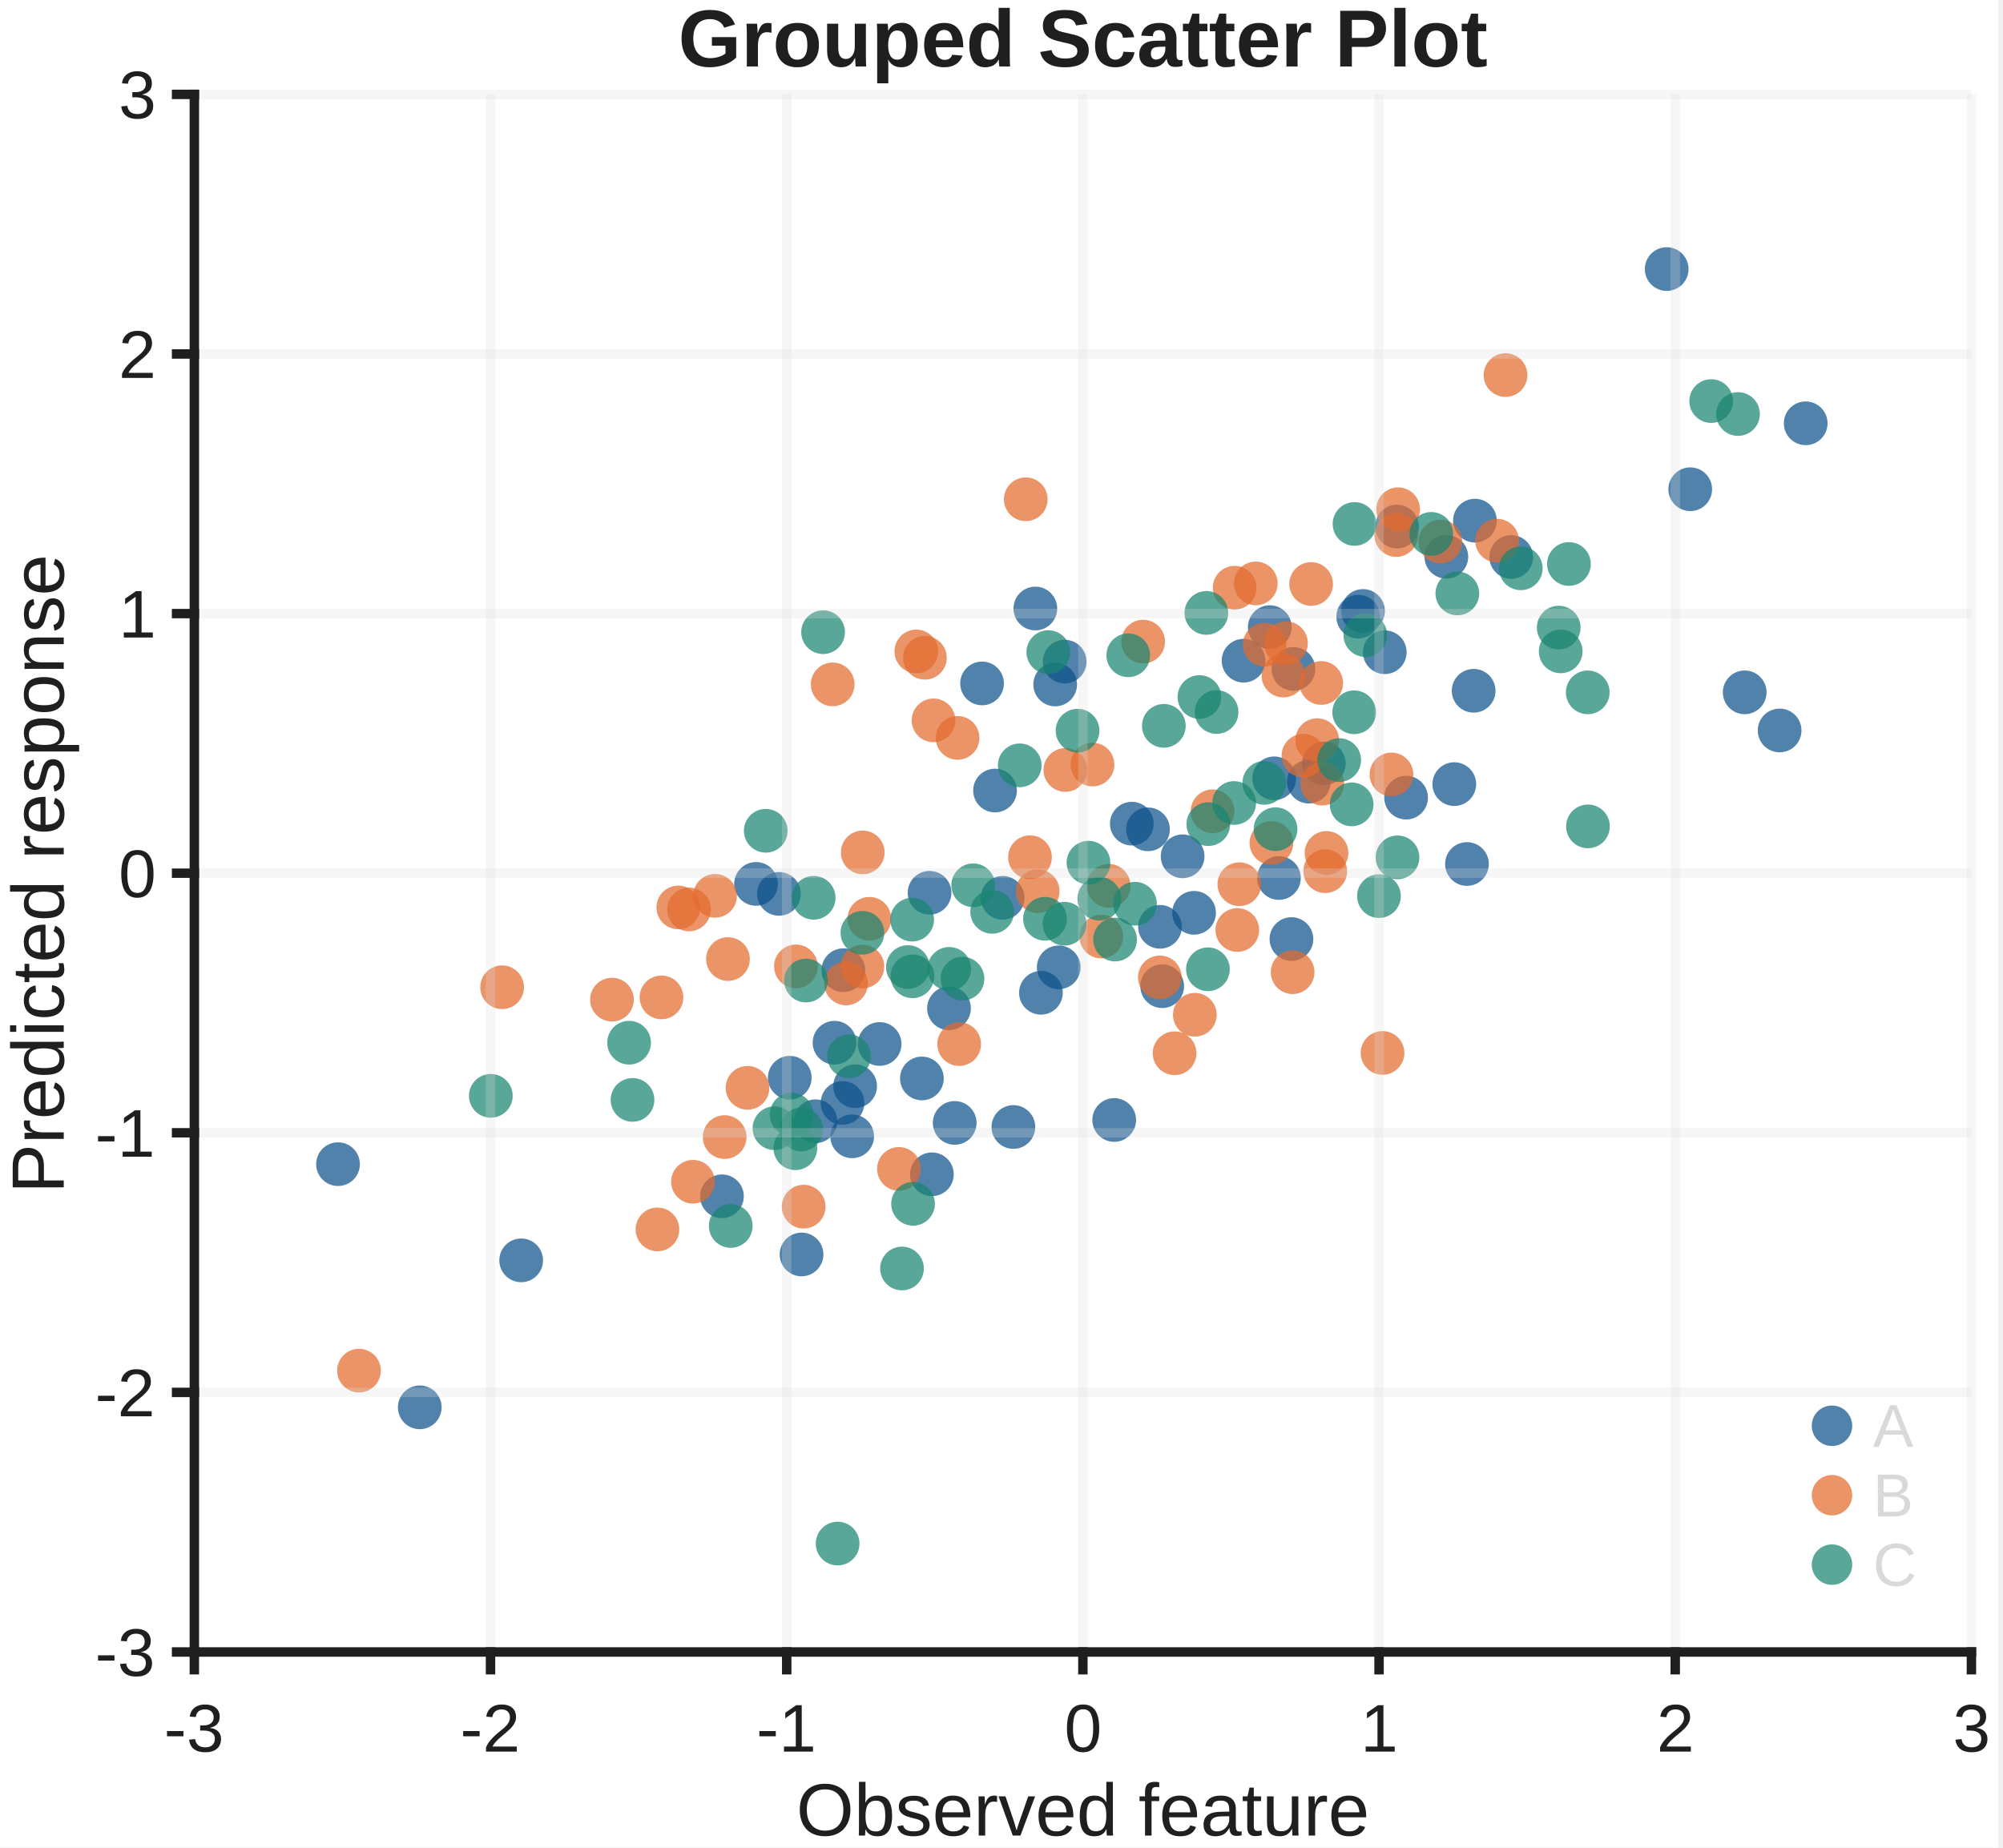
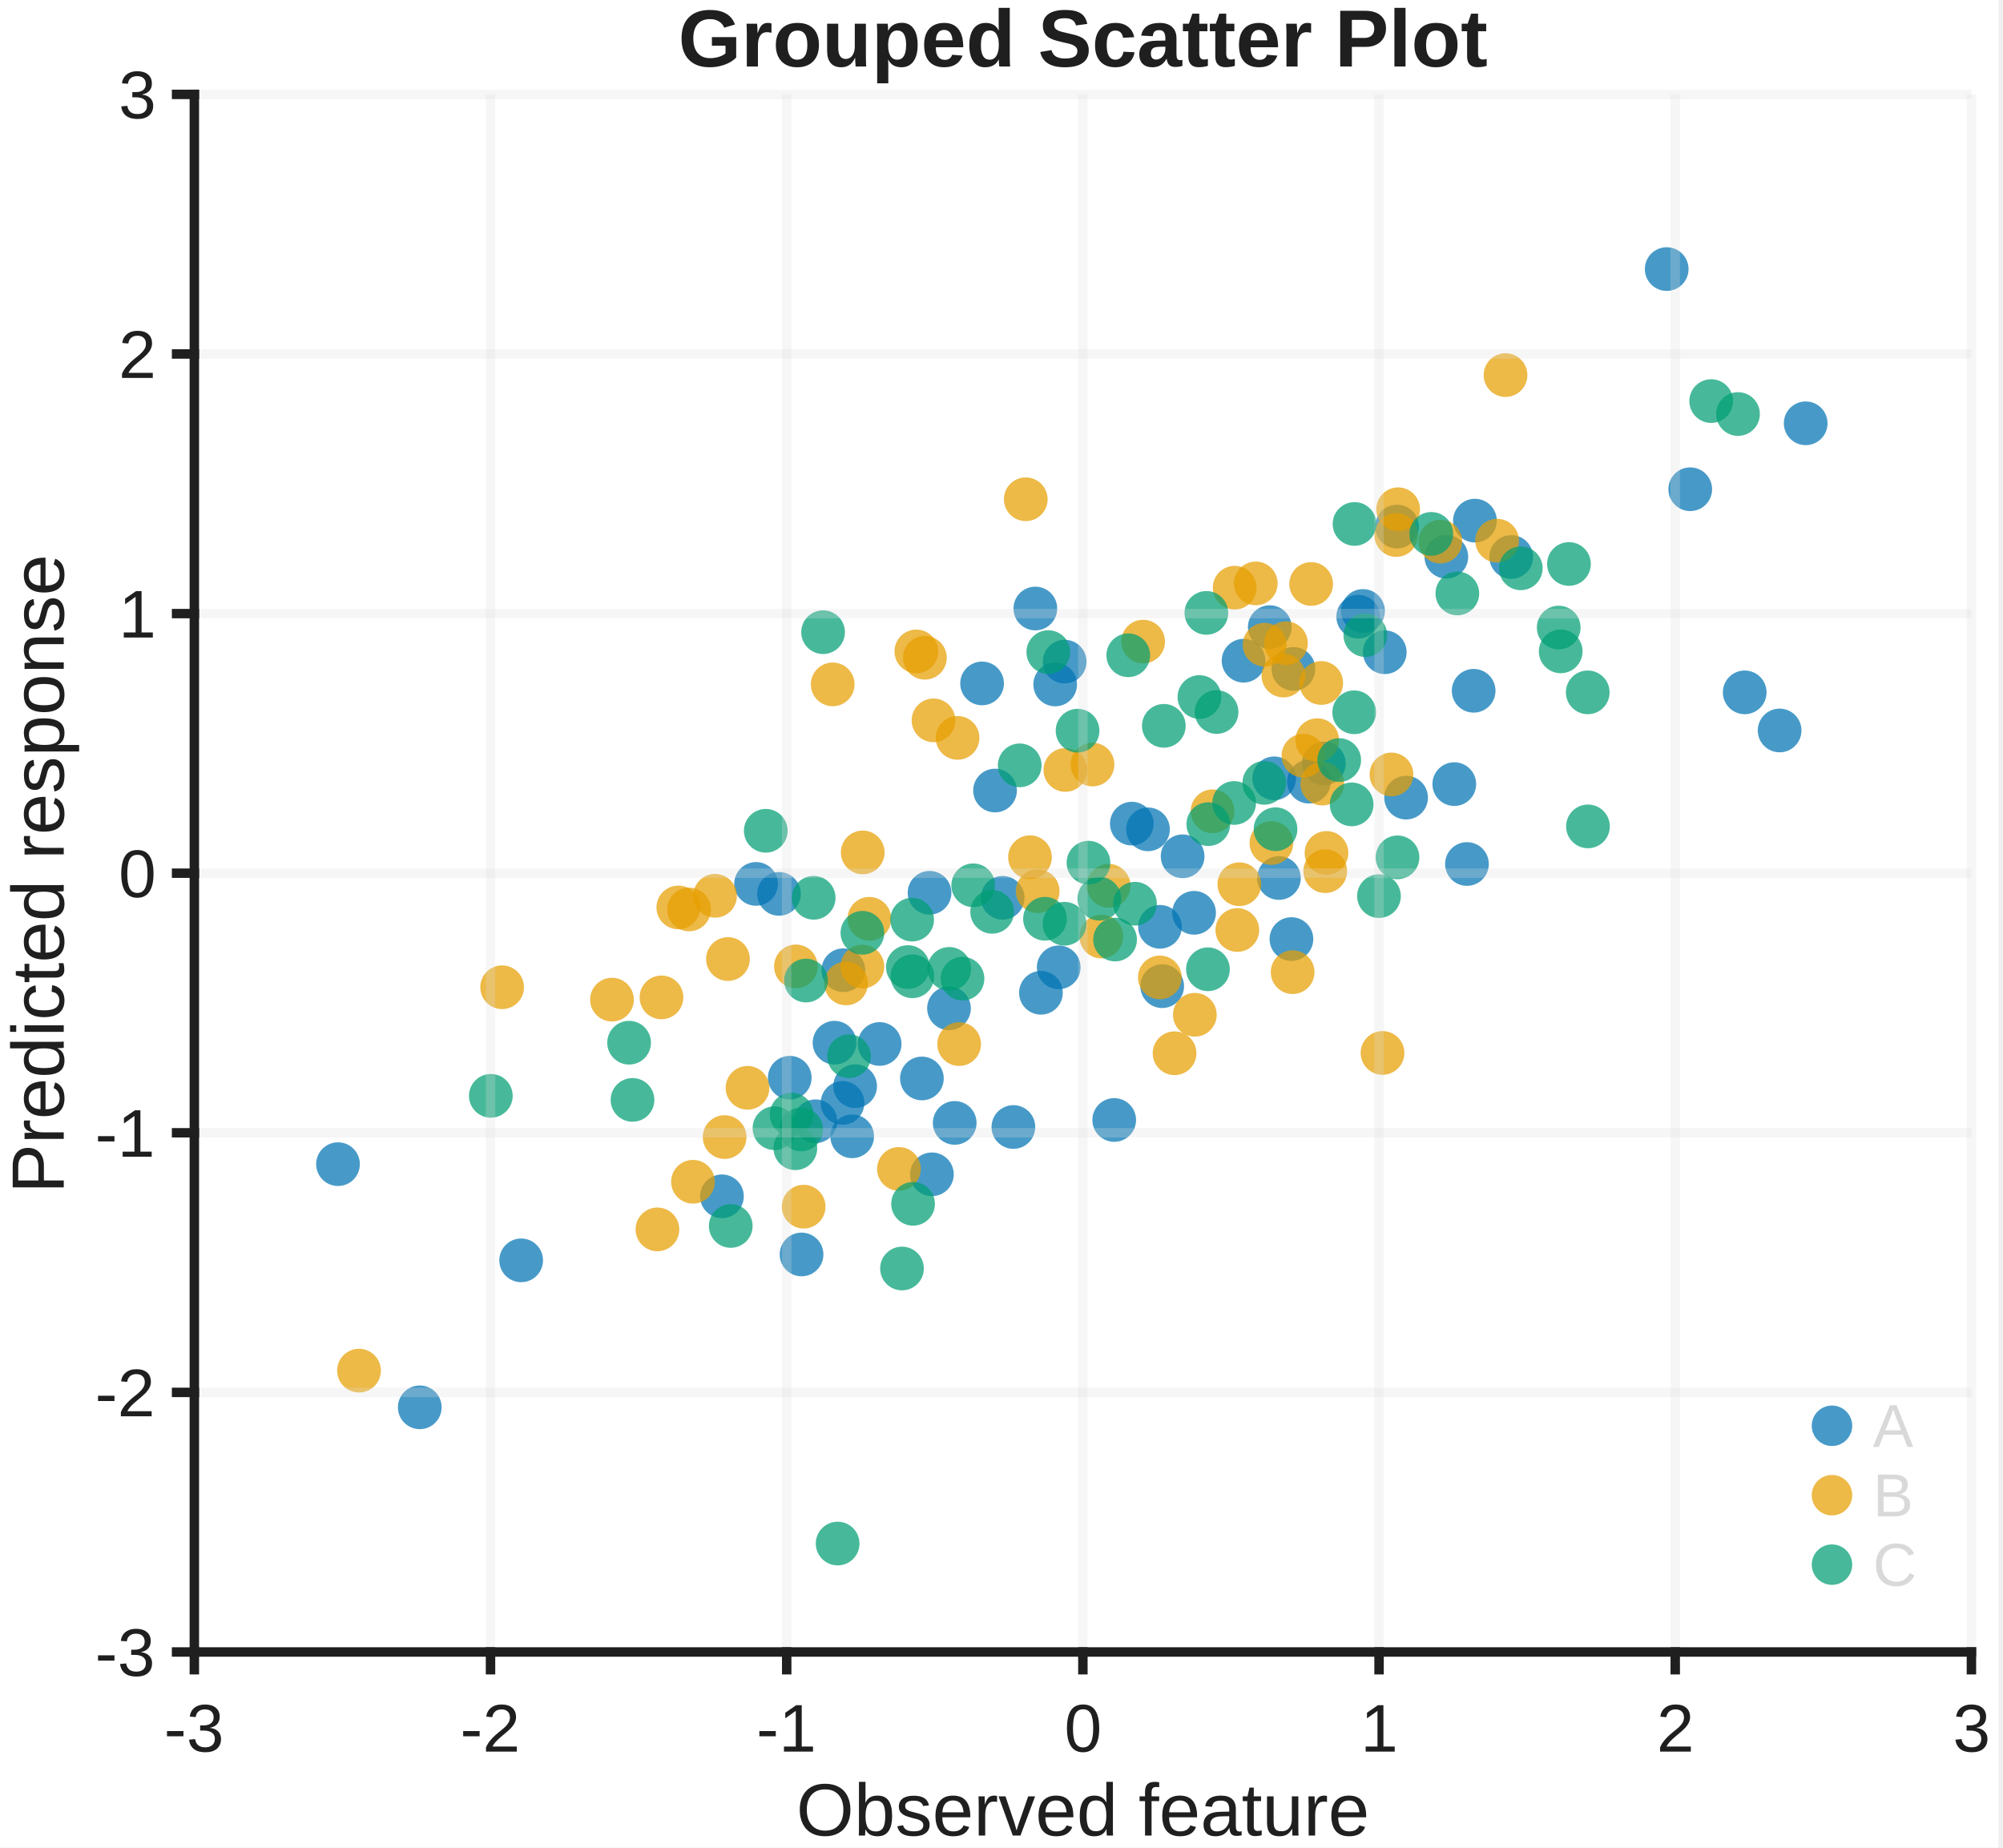
<svg xmlns="http://www.w3.org/2000/svg" width="104.775mm" height="96.661mm" viewBox="0 0 297 274" version="1.2" baseProfile="tiny">
  <defs>
</defs>
  <g fill="none" stroke="black" stroke-width="1" fill-rule="evenodd" stroke-linecap="square" stroke-linejoin="bevel">
    <g fill="#ffffff" fill-opacity="1" stroke="none" transform="matrix(0.5,0,0,0.5,-15.6832,-7.5)" font-family=".AppleSystemUIFont" font-size="13" font-weight="400" font-style="normal">
      <path vector-effect="none" fill-rule="evenodd" d="M30,14 L624,14 L624,563 L30,563 L30,14" />
    </g>
    <g fill="#ffffff" fill-opacity="1" stroke="none" transform="matrix(5e-05,0,0,5e-05,-15.6832,-7.5)" font-family=".AppleSystemUIFont" font-size="13" font-weight="400" font-style="normal">
      <path vector-effect="none" fill-rule="evenodd" d="M890000,430000 L890000,5.05e+06 L6.16e+06,5.05e+06 L6.16e+06,430000 L890000,430000" />
    </g>
    <g fill="#1f1f1f" fill-opacity="1" stroke="#1f1f1f" stroke-opacity="1" stroke-width="1" stroke-linecap="square" stroke-linejoin="bevel" transform="matrix(0.5,0,0,0.5,100.567,10)" font-family="Arial" font-size="24" font-weight="700" font-style="normal">
      <text fill="#1f1f1f" fill-opacity="1" stroke="none" xml:space="preserve" x="0" y="-0.281" font-family="Arial" font-size="24" font-weight="700" font-style="normal">Grouped Scatter Plot</text>
    </g>
-     <g fill="#0d528a" fill-opacity="0.722" stroke="none" transform="matrix(0.5,0,0,0.5,-15.6832,-7.5)" font-family="Arial" font-size="24" font-weight="700" font-style="normal">
+     <g fill="#0073b3" fill-opacity="0.722" stroke="none" transform="matrix(0.5,0,0,0.5,-15.6832,-7.5)" font-family="Arial" font-size="24" font-weight="700" font-style="normal">
      <circle cx="367.011" cy="259.31" r="6.481" />
      <circle cx="479.533" cy="180.216" r="6.481" />
      <circle cx="445.654" cy="171.186" r="6.481" />
      <circle cx="376.021" cy="307.518" r="6.481" />
      <circle cx="410.637" cy="275.431" r="6.481" />
      <circle cx="265.574" cy="334.672" r="6.481" />
      <circle cx="284.086" cy="352.049" r="6.481" />
      <circle cx="314.491" cy="348.068" r="6.481" />
      <circle cx="322.604" cy="217.713" r="6.481" />
      <circle cx="361.792" cy="347.204" r="6.481" />
      <circle cx="345.331" cy="301.928" r="6.481" />
      <circle cx="312.799" cy="314.083" r="6.481" />
      <circle cx="435.564" cy="196.217" r="6.481" />
      <circle cx="131.604" cy="360.307" r="6.481" />
      <circle cx="407.928" cy="201.018" r="6.481" />
      <circle cx="344.288" cy="218.022" r="6.481" />
      <circle cx="326.446" cy="249.486" r="6.481" />
      <circle cx="371.807" cy="260.992" r="6.481" />
      <circle cx="414.35" cy="293.54" r="6.481" />
      <circle cx="414.94" cy="213.409" r="6.481" />
      <circle cx="385.476" cy="285.753" r="6.481" />
      <circle cx="419.531" cy="246.845" r="6.481" />
      <circle cx="460.288" cy="180.143" r="6.481" />
      <circle cx="347.096" cy="211.246" r="6.481" />
      <circle cx="532.616" cy="160.114" r="6.481" />
      <circle cx="423.955" cy="241.453" r="6.481" />
      <circle cx="245.464" cy="369.842" r="6.481" />
      <circle cx="442.028" cy="208.461" r="6.481" />
      <circle cx="331.893" cy="349.285" r="6.481" />
      <circle cx="559.123" cy="231.667" r="6.481" />
      <circle cx="328.701" cy="281.306" r="6.481" />
      <circle cx="155.852" cy="432.431" r="6.481" />
      <circle cx="262.385" cy="280.135" r="6.481" />
      <circle cx="304.759" cy="334.887" r="6.481" />
      <circle cx="468.765" cy="169.425" r="6.481" />
      <circle cx="566.853" cy="140.556" r="6.481" />
      <circle cx="185.92" cy="388.838" r="6.481" />
      <circle cx="273.194" cy="347.583" r="6.481" />
      <circle cx="525.634" cy="94.811" r="6.481" />
      <circle cx="548.769" cy="220.361" r="6.481" />
      <circle cx="281.462" cy="302.78" r="6.481" />
      <circle cx="468.385" cy="219.894" r="6.481" />
      <circle cx="375.365" cy="289.905" r="6.481" />
      <circle cx="281.224" cy="342.147" r="6.481" />
      <circle cx="340.063" cy="309.473" r="6.481" />
      <circle cx="307.728" cy="363.318" r="6.481" />
      <circle cx="292.227" cy="324.66" r="6.481" />
      <circle cx="434.154" cy="197.921" r="6.481" />
      <circle cx="462.643" cy="247.579" r="6.481" />
      <circle cx="284.958" cy="337.175" r="6.481" />
      <circle cx="278.851" cy="324.284" r="6.481" />
      <circle cx="269.072" cy="387.088" r="6.481" />
      <circle cx="409.237" cy="245.865" r="6.481" />
      <circle cx="255.577" cy="277.181" r="6.481" />
      <circle cx="382.08" cy="268.987" r="6.481" />
      <circle cx="448.349" cy="251.591" r="6.481" />
      <circle cx="338.401" cy="195.492" r="6.481" />
      <circle cx="466.401" cy="271.277" r="6.481" />
      <circle cx="307.029" cy="279.813" r="6.481" />
      <circle cx="400.151" cy="210.972" r="6.481" />
    </g>
-     <g fill="#e36b2e" fill-opacity="0.722" stroke="none" transform="matrix(0.5,0,0,0.5,-15.6832,-7.5)" font-family="Arial" font-size="24" font-weight="700" font-style="normal">
+     <g fill="#e69e00" fill-opacity="0.722" stroke="none" transform="matrix(0.5,0,0,0.5,-15.6832,-7.5)" font-family="Arial" font-size="24" font-weight="700" font-style="normal">
      <circle cx="379.695" cy="327.411" r="6.481" />
      <circle cx="421.994" cy="234.548" r="6.481" />
      <circle cx="424.745" cy="267.992" r="6.481" />
      <circle cx="357.961" cy="292.798" r="6.481" />
      <circle cx="335.563" cy="163.092" r="6.481" />
      <circle cx="315.34" cy="233.869" r="6.481" />
      <circle cx="403.772" cy="188.051" r="6.481" />
      <circle cx="445.991" cy="166.056" r="6.481" />
      <circle cx="360.142" cy="277.74" r="6.481" />
      <circle cx="398.3" cy="290.854" r="6.481" />
      <circle cx="458.511" cy="175.631" r="6.481" />
      <circle cx="390.954" cy="255.637" r="6.481" />
      <circle cx="269.697" cy="372.914" r="6.481" />
      <circle cx="417.903" cy="239.148" r="6.481" />
      <circle cx="408.41" cy="265.043" r="6.481" />
      <circle cx="444.017" cy="244.718" r="6.481" />
      <circle cx="236.876" cy="365.527" r="6.481" />
      <circle cx="308.207" cy="228.675" r="6.481" />
      <circle cx="398.902" cy="277.271" r="6.481" />
      <circle cx="289.182" cy="287.532" r="6.481" />
      <circle cx="235.71" cy="284.756" r="6.481" />
      <circle cx="412.722" cy="205.787" r="6.481" />
      <circle cx="370.371" cy="205.31" r="6.481" />
      <circle cx="339.098" cy="279.336" r="6.481" />
      <circle cx="282.271" cy="306.694" r="6.481" />
      <circle cx="247.247" cy="299.466" r="6.481" />
      <circle cx="253.045" cy="337.662" r="6.481" />
      <circle cx="355.353" cy="241.775" r="6.481" />
      <circle cx="445.43" cy="173.695" r="6.481" />
      <circle cx="424.37" cy="273.405" r="6.481" />
      <circle cx="475.343" cy="175.373" r="6.481" />
      <circle cx="305.647" cy="210.101" r="6.481" />
      <circle cx="137.828" cy="421.547" r="6.481" />
      <circle cx="411.974" cy="215.383" r="6.481" />
      <circle cx="375.326" cy="304.914" r="6.481" />
      <circle cx="315.809" cy="324.688" r="6.481" />
      <circle cx="423.485" cy="247.426" r="6.481" />
      <circle cx="303.112" cy="208.221" r="6.481" />
      <circle cx="477.839" cy="126.258" r="6.481" />
      <circle cx="297.951" cy="361.72" r="6.481" />
      <circle cx="414.705" cy="303.362" r="6.481" />
      <circle cx="246.266" cy="352.271" r="6.481" />
      <circle cx="226.333" cy="379.659" r="6.481" />
      <circle cx="441.36" cy="327.315" r="6.481" />
      <circle cx="227.53" cy="310.84" r="6.481" />
      <circle cx="287.109" cy="301.699" r="6.481" />
      <circle cx="212.851" cy="311.504" r="6.481" />
      <circle cx="336.815" cy="269.263" r="6.481" />
      <circle cx="406.383" cy="206.238" r="6.481" />
      <circle cx="397.511" cy="189.322" r="6.481" />
      <circle cx="180.273" cy="307.834" r="6.481" />
      <circle cx="243.421" cy="280.708" r="6.481" />
      <circle cx="267.399" cy="301.649" r="6.481" />
      <circle cx="347.303" cy="243.384" r="6.481" />
      <circle cx="420.195" cy="188.219" r="6.481" />
      <circle cx="287.213" cy="267.839" r="6.481" />
      <circle cx="232.524" cy="284.164" r="6.481" />
      <circle cx="423.185" cy="217.584" r="6.481" />
      <circle cx="385.705" cy="315.996" r="6.481" />
      <circle cx="278.307" cy="217.995" r="6.481" />
    </g>
-     <g fill="#1a8570" fill-opacity="0.722" stroke="none" transform="matrix(0.5,0,0,0.5,-15.6832,-7.5)" font-family="Arial" font-size="24" font-weight="700" font-style="normal">
+     <g fill="#009e73" fill-opacity="0.722" stroke="none" transform="matrix(0.5,0,0,0.5,-15.6832,-7.5)" font-family="Arial" font-size="24" font-weight="700" font-style="normal">
      <circle cx="440.309" cy="280.795" r="6.481" />
      <circle cx="302.141" cy="372.07" r="6.481" />
      <circle cx="268.946" cy="350.01" r="6.481" />
      <circle cx="248.072" cy="378.636" r="6.481" />
      <circle cx="502.219" cy="220.364" r="6.481" />
      <circle cx="301.866" cy="287.771" r="6.481" />
      <circle cx="433.059" cy="170.411" r="6.481" />
      <circle cx="176.926" cy="340.042" r="6.481" />
      <circle cx="287.123" cy="291.681" r="6.481" />
      <circle cx="389.695" cy="259.448" r="6.481" />
      <circle cx="538.832" cy="133.965" r="6.481" />
      <circle cx="312.868" cy="302.387" r="6.481" />
      <circle cx="275.454" cy="202.515" r="6.481" />
      <circle cx="218.941" cy="341.247" r="6.481" />
      <circle cx="409.629" cy="260.953" r="6.481" />
      <circle cx="387.066" cy="221.749" r="6.481" />
      <circle cx="325.599" cy="285.461" r="6.481" />
      <circle cx="217.928" cy="324.28" r="6.481" />
      <circle cx="350.924" cy="231.732" r="6.481" />
      <circle cx="397.363" cy="253.178" r="6.481" />
      <circle cx="445.808" cy="269.306" r="6.481" />
      <circle cx="301.954" cy="304.58" r="6.481" />
      <circle cx="279.771" cy="472.841" r="6.481" />
      <circle cx="319.972" cy="277.594" r="6.481" />
      <circle cx="258.458" cy="261.419" r="6.481" />
      <circle cx="272.664" cy="281.297" r="6.481" />
      <circle cx="493.614" cy="201.149" r="6.481" />
      <circle cx="270.389" cy="305.848" r="6.481" />
      <circle cx="482.361" cy="183.568" r="6.481" />
      <circle cx="496.65" cy="182.285" r="6.481" />
      <circle cx="432.209" cy="253.59" r="6.481" />
      <circle cx="362.051" cy="293.681" r="6.481" />
      <circle cx="261.037" cy="349.642" r="6.481" />
      <circle cx="333.768" cy="242.013" r="6.481" />
      <circle cx="406.304" cy="247.208" r="6.481" />
      <circle cx="392.15" cy="226.193" r="6.481" />
      <circle cx="389.123" cy="196.797" r="6.481" />
      <circle cx="455.826" cy="173.358" r="6.481" />
      <circle cx="316.8" cy="305.288" r="6.481" />
      <circle cx="354.158" cy="270.88" r="6.481" />
      <circle cx="502.285" cy="260.12" r="6.481" />
      <circle cx="463.553" cy="191.022" r="6.481" />
      <circle cx="267.234" cy="355.585" r="6.481" />
      <circle cx="494.202" cy="208.2" r="6.481" />
      <circle cx="389.587" cy="302.503" r="6.481" />
      <circle cx="376.507" cy="230.292" r="6.481" />
      <circle cx="428.518" cy="240.447" r="6.481" />
      <circle cx="365.958" cy="209.364" r="6.481" />
      <circle cx="367.957" cy="283.059" r="6.481" />
      <circle cx="436.255" cy="203.377" r="6.481" />
      <circle cx="347.059" cy="288.996" r="6.481" />
      <circle cx="342.245" cy="208.426" r="6.481" />
      <circle cx="300.603" cy="301.846" r="6.481" />
      <circle cx="432.961" cy="226.273" r="6.481" />
      <circle cx="298.856" cy="391.256" r="6.481" />
      <circle cx="266.125" cy="345.587" r="6.481" />
      <circle cx="546.783" cy="137.806" r="6.481" />
      <circle cx="341.265" cy="287.524" r="6.481" />
      <circle cx="357.384" cy="281.562" r="6.481" />
      <circle cx="283.151" cy="328.304" r="6.481" />
    </g>
    <g fill="#dbdbdb" fill-opacity="0.251" stroke="#dbdbdb" stroke-opacity="0.251" stroke-width="2.8" stroke-linecap="butt" stroke-linejoin="round" transform="matrix(0.5,0,0,0.5,-15.6832,-7.5)" font-family="Arial" font-size="24" font-weight="700" font-style="normal">
      <polyline fill="none" vector-effect="none" points="89,43 89,505 " />
      <polyline fill="none" vector-effect="none" points="176.833,43 176.833,505 " />
      <polyline fill="none" vector-effect="none" points="264.667,43 264.667,505 " />
      <polyline fill="none" vector-effect="none" points="352.5,43 352.5,505 " />
      <polyline fill="none" vector-effect="none" points="440.333,43 440.333,505 " />
      <polyline fill="none" vector-effect="none" points="528.167,43 528.167,505 " />
      <polyline fill="none" vector-effect="none" points="616,43 616,505 " />
      <polyline fill="none" vector-effect="none" points="89,505 616,505 " />
      <polyline fill="none" vector-effect="none" points="89,428 616,428 " />
      <polyline fill="none" vector-effect="none" points="89,351 616,351 " />
      <polyline fill="none" vector-effect="none" points="89,274 616,274 " />
      <polyline fill="none" vector-effect="none" points="89,197 616,197 " />
      <polyline fill="none" vector-effect="none" points="89,120 616,120 " />
      <polyline fill="none" vector-effect="none" points="89,43 616,43 " />
    </g>
    <g fill="#1f1f1f" fill-opacity="1" stroke="#1f1f1f" stroke-opacity="1" stroke-width="1" stroke-linecap="square" stroke-linejoin="bevel" transform="matrix(0.5,0,0,0.5,118.067,272.271)" font-family="Arial" font-size="22" font-weight="400" font-style="normal">
      <text fill="#1f1f1f" fill-opacity="1" stroke="none" xml:space="preserve" x="0" y="-0.094" font-family="Arial" font-size="22" font-weight="400" font-style="normal">Observed feature</text>
    </g>
    <g fill="#1f1f1f" fill-opacity="1" stroke="#1f1f1f" stroke-opacity="1" stroke-width="2.8" stroke-linecap="square" stroke-linejoin="round" transform="matrix(0.5,0,0,0.5,-15.6832,-7.5)" font-family="Arial" font-size="22" font-weight="400" font-style="normal">
      <polyline fill="none" vector-effect="none" points="89,505 616,505 " />
      <polyline fill="none" vector-effect="none" points="89,510.27 89,505 " />
      <polyline fill="none" vector-effect="none" points="176.833,510.27 176.833,505 " />
      <polyline fill="none" vector-effect="none" points="264.667,510.27 264.667,505 " />
      <polyline fill="none" vector-effect="none" points="352.5,510.27 352.5,505 " />
      <polyline fill="none" vector-effect="none" points="440.333,510.27 440.333,505 " />
      <polyline fill="none" vector-effect="none" points="528.167,510.27 528.167,505 " />
      <polyline fill="none" vector-effect="none" points="616,510.27 616,505 " />
    </g>
    <g fill="#1f1f1f" fill-opacity="1" stroke="#1f1f1f" stroke-opacity="1" stroke-width="1" stroke-linecap="square" stroke-linejoin="bevel" transform="matrix(0.5,0,0,0.5,24.3168,259.726)" font-family="Arial" font-size="20" font-weight="400" font-style="normal">
      <text fill="#1f1f1f" fill-opacity="1" stroke="none" xml:space="preserve" x="0" y="0.094" font-family="Arial" font-size="20" font-weight="400" font-style="normal">-3</text>
    </g>
    <g fill="#1f1f1f" fill-opacity="1" stroke="#1f1f1f" stroke-opacity="1" stroke-width="1" stroke-linecap="square" stroke-linejoin="bevel" transform="matrix(0.5,0,0,0.5,68.2335,259.726)" font-family="Arial" font-size="20" font-weight="400" font-style="normal">
      <text fill="#1f1f1f" fill-opacity="1" stroke="none" xml:space="preserve" x="0" y="0.094" font-family="Arial" font-size="20" font-weight="400" font-style="normal">-2</text>
    </g>
    <g fill="#1f1f1f" fill-opacity="1" stroke="#1f1f1f" stroke-opacity="1" stroke-width="1" stroke-linecap="square" stroke-linejoin="bevel" transform="matrix(0.5,0,0,0.5,112.15,259.726)" font-family="Arial" font-size="20" font-weight="400" font-style="normal">
      <text fill="#1f1f1f" fill-opacity="1" stroke="none" xml:space="preserve" x="0" y="0.094" font-family="Arial" font-size="20" font-weight="400" font-style="normal">-1</text>
    </g>
    <g fill="#1f1f1f" fill-opacity="1" stroke="#1f1f1f" stroke-opacity="1" stroke-width="1" stroke-linecap="square" stroke-linejoin="bevel" transform="matrix(0.5,0,0,0.5,157.817,259.726)" font-family="Arial" font-size="20" font-weight="400" font-style="normal">
      <text fill="#1f1f1f" fill-opacity="1" stroke="none" xml:space="preserve" x="0" y="0.094" font-family="Arial" font-size="20" font-weight="400" font-style="normal">0</text>
    </g>
    <g fill="#1f1f1f" fill-opacity="1" stroke="#1f1f1f" stroke-opacity="1" stroke-width="1" stroke-linecap="square" stroke-linejoin="bevel" transform="matrix(0.5,0,0,0.5,201.733,259.726)" font-family="Arial" font-size="20" font-weight="400" font-style="normal">
      <text fill="#1f1f1f" fill-opacity="1" stroke="none" xml:space="preserve" x="0" y="0.094" font-family="Arial" font-size="20" font-weight="400" font-style="normal">1</text>
    </g>
    <g fill="#1f1f1f" fill-opacity="1" stroke="#1f1f1f" stroke-opacity="1" stroke-width="1" stroke-linecap="square" stroke-linejoin="bevel" transform="matrix(0.5,0,0,0.5,245.65,259.726)" font-family="Arial" font-size="20" font-weight="400" font-style="normal">
      <text fill="#1f1f1f" fill-opacity="1" stroke="none" xml:space="preserve" x="0" y="0.094" font-family="Arial" font-size="20" font-weight="400" font-style="normal">2</text>
    </g>
    <g fill="#1f1f1f" fill-opacity="1" stroke="#1f1f1f" stroke-opacity="1" stroke-width="1" stroke-linecap="square" stroke-linejoin="bevel" transform="matrix(0.5,0,0,0.5,289.567,259.726)" font-family="Arial" font-size="20" font-weight="400" font-style="normal">
      <text fill="#1f1f1f" fill-opacity="1" stroke="none" xml:space="preserve" x="0" y="0.094" font-family="Arial" font-size="20" font-weight="400" font-style="normal">3</text>
    </g>
    <g fill="#1f1f1f" fill-opacity="1" stroke="#1f1f1f" stroke-opacity="1" stroke-width="1" stroke-linecap="square" stroke-linejoin="bevel" transform="matrix(0,-0.5,0.5,0,9.5,177)" font-family="Arial" font-size="22" font-weight="400" font-style="normal">
      <text fill="#1f1f1f" fill-opacity="1" stroke="none" xml:space="preserve" x="0" y="-0.094" font-family="Arial" font-size="22" font-weight="400" font-style="normal">Predicted response</text>
    </g>
    <g fill="#1f1f1f" fill-opacity="1" stroke="#1f1f1f" stroke-opacity="1" stroke-width="2.8" stroke-linecap="square" stroke-linejoin="round" transform="matrix(0.5,0,0,0.5,-15.6832,-7.5)" font-family="Arial" font-size="22" font-weight="400" font-style="normal">
      <polyline fill="none" vector-effect="none" points="89,505 89,43 " />
      <polyline fill="none" vector-effect="none" points="83.73,505 89,505 " />
      <polyline fill="none" vector-effect="none" points="83.73,428 89,428 " />
      <polyline fill="none" vector-effect="none" points="83.73,351 89,351 " />
      <polyline fill="none" vector-effect="none" points="83.73,274 89,274 " />
      <polyline fill="none" vector-effect="none" points="83.73,197 89,197 " />
      <polyline fill="none" vector-effect="none" points="83.73,120 89,120 " />
      <polyline fill="none" vector-effect="none" points="83.73,43 89,43 " />
    </g>
    <g fill="#1f1f1f" fill-opacity="1" stroke="#1f1f1f" stroke-opacity="1" stroke-width="1" stroke-linecap="square" stroke-linejoin="bevel" transform="matrix(0.5,0,0,0.5,14.0909,248.5)" font-family="Arial" font-size="20" font-weight="400" font-style="normal">
      <text fill="#1f1f1f" fill-opacity="1" stroke="none" xml:space="preserve" x="0" y="0.094" font-family="Arial" font-size="20" font-weight="400" font-style="normal">-3</text>
    </g>
    <g fill="#1f1f1f" fill-opacity="1" stroke="#1f1f1f" stroke-opacity="1" stroke-width="1" stroke-linecap="square" stroke-linejoin="bevel" transform="matrix(0.5,0,0,0.5,14.0909,210)" font-family="Arial" font-size="20" font-weight="400" font-style="normal">
      <text fill="#1f1f1f" fill-opacity="1" stroke="none" xml:space="preserve" x="0" y="0.094" font-family="Arial" font-size="20" font-weight="400" font-style="normal">-2</text>
    </g>
    <g fill="#1f1f1f" fill-opacity="1" stroke="#1f1f1f" stroke-opacity="1" stroke-width="1" stroke-linecap="square" stroke-linejoin="bevel" transform="matrix(0.5,0,0,0.5,14.0909,171.5)" font-family="Arial" font-size="20" font-weight="400" font-style="normal">
      <text fill="#1f1f1f" fill-opacity="1" stroke="none" xml:space="preserve" x="0" y="0.094" font-family="Arial" font-size="20" font-weight="400" font-style="normal">-1</text>
    </g>
    <g fill="#1f1f1f" fill-opacity="1" stroke="#1f1f1f" stroke-opacity="1" stroke-width="1" stroke-linecap="square" stroke-linejoin="bevel" transform="matrix(0.5,0,0,0.5,17.5909,133)" font-family="Arial" font-size="20" font-weight="400" font-style="normal">
      <text fill="#1f1f1f" fill-opacity="1" stroke="none" xml:space="preserve" x="0" y="0.094" font-family="Arial" font-size="20" font-weight="400" font-style="normal">0</text>
    </g>
    <g fill="#1f1f1f" fill-opacity="1" stroke="#1f1f1f" stroke-opacity="1" stroke-width="1" stroke-linecap="square" stroke-linejoin="bevel" transform="matrix(0.5,0,0,0.5,17.5909,94.5)" font-family="Arial" font-size="20" font-weight="400" font-style="normal">
      <text fill="#1f1f1f" fill-opacity="1" stroke="none" xml:space="preserve" x="0" y="0.094" font-family="Arial" font-size="20" font-weight="400" font-style="normal">1</text>
    </g>
    <g fill="#1f1f1f" fill-opacity="1" stroke="#1f1f1f" stroke-opacity="1" stroke-width="1" stroke-linecap="square" stroke-linejoin="bevel" transform="matrix(0.5,0,0,0.5,17.5909,56)" font-family="Arial" font-size="20" font-weight="400" font-style="normal">
      <text fill="#1f1f1f" fill-opacity="1" stroke="none" xml:space="preserve" x="0" y="0.094" font-family="Arial" font-size="20" font-weight="400" font-style="normal">2</text>
    </g>
    <g fill="#1f1f1f" fill-opacity="1" stroke="#1f1f1f" stroke-opacity="1" stroke-width="1" stroke-linecap="square" stroke-linejoin="bevel" transform="matrix(0.5,0,0,0.5,17.5909,17.5)" font-family="Arial" font-size="20" font-weight="400" font-style="normal">
      <text fill="#1f1f1f" fill-opacity="1" stroke="none" xml:space="preserve" x="0" y="0.094" font-family="Arial" font-size="20" font-weight="400" font-style="normal">3</text>
    </g>
-     <g fill="#0d528a" fill-opacity="0.722" stroke="none" transform="matrix(0.5,0,0,0.5,-15.6832,-7.5)" font-family="Arial" font-size="20" font-weight="400" font-style="normal">
+     <g fill="#0073b3" fill-opacity="0.722" stroke="none" transform="matrix(0.5,0,0,0.5,-15.6832,-7.5)" font-family="Arial" font-size="20" font-weight="400" font-style="normal">
      <circle cx="574.652" cy="437.904" r="6" />
    </g>
-     <g fill="#e36b2e" fill-opacity="0.722" stroke="none" transform="matrix(0.5,0,0,0.5,-15.6832,-7.5)" font-family="Arial" font-size="20" font-weight="400" font-style="normal">
+     <g fill="#e69e00" fill-opacity="0.722" stroke="none" transform="matrix(0.5,0,0,0.5,-15.6832,-7.5)" font-family="Arial" font-size="20" font-weight="400" font-style="normal">
      <circle cx="574.652" cy="458.5" r="6" />
    </g>
-     <g fill="#1a8570" fill-opacity="0.722" stroke="none" transform="matrix(0.5,0,0,0.5,-15.6832,-7.5)" font-family="Arial" font-size="20" font-weight="400" font-style="normal">
+     <g fill="#009e73" fill-opacity="0.722" stroke="none" transform="matrix(0.5,0,0,0.5,-15.6832,-7.5)" font-family="Arial" font-size="20" font-weight="400" font-style="normal">
      <circle cx="574.652" cy="479.096" r="6" />
    </g>
    <g fill="#d9d9d9" fill-opacity="1" stroke="#d9d9d9" stroke-opacity="1" stroke-width="1" stroke-linecap="square" stroke-linejoin="bevel" transform="matrix(0.5,0,0,0.5,277.71,214.452)" font-family="Arial" font-size="18" font-weight="400" font-style="normal">
      <text fill="#d9d9d9" fill-opacity="1" stroke="none" xml:space="preserve" x="0" y="0.281" font-family="Arial" font-size="18" font-weight="400" font-style="normal">A</text>
    </g>
    <g fill="#d9d9d9" fill-opacity="1" stroke="#d9d9d9" stroke-opacity="1" stroke-width="1" stroke-linecap="square" stroke-linejoin="bevel" transform="matrix(0.5,0,0,0.5,277.71,224.75)" font-family="Arial" font-size="18" font-weight="400" font-style="normal">
      <text fill="#d9d9d9" fill-opacity="1" stroke="none" xml:space="preserve" x="0" y="0.281" font-family="Arial" font-size="18" font-weight="400" font-style="normal">B</text>
    </g>
    <g fill="#d9d9d9" fill-opacity="1" stroke="#d9d9d9" stroke-opacity="1" stroke-width="1" stroke-linecap="square" stroke-linejoin="bevel" transform="matrix(0.5,0,0,0.5,277.71,235.048)" font-family="Arial" font-size="18" font-weight="400" font-style="normal">
      <text fill="#d9d9d9" fill-opacity="1" stroke="none" xml:space="preserve" x="0" y="0.281" font-family="Arial" font-size="18" font-weight="400" font-style="normal">C</text>
    </g>
  </g>
</svg>
